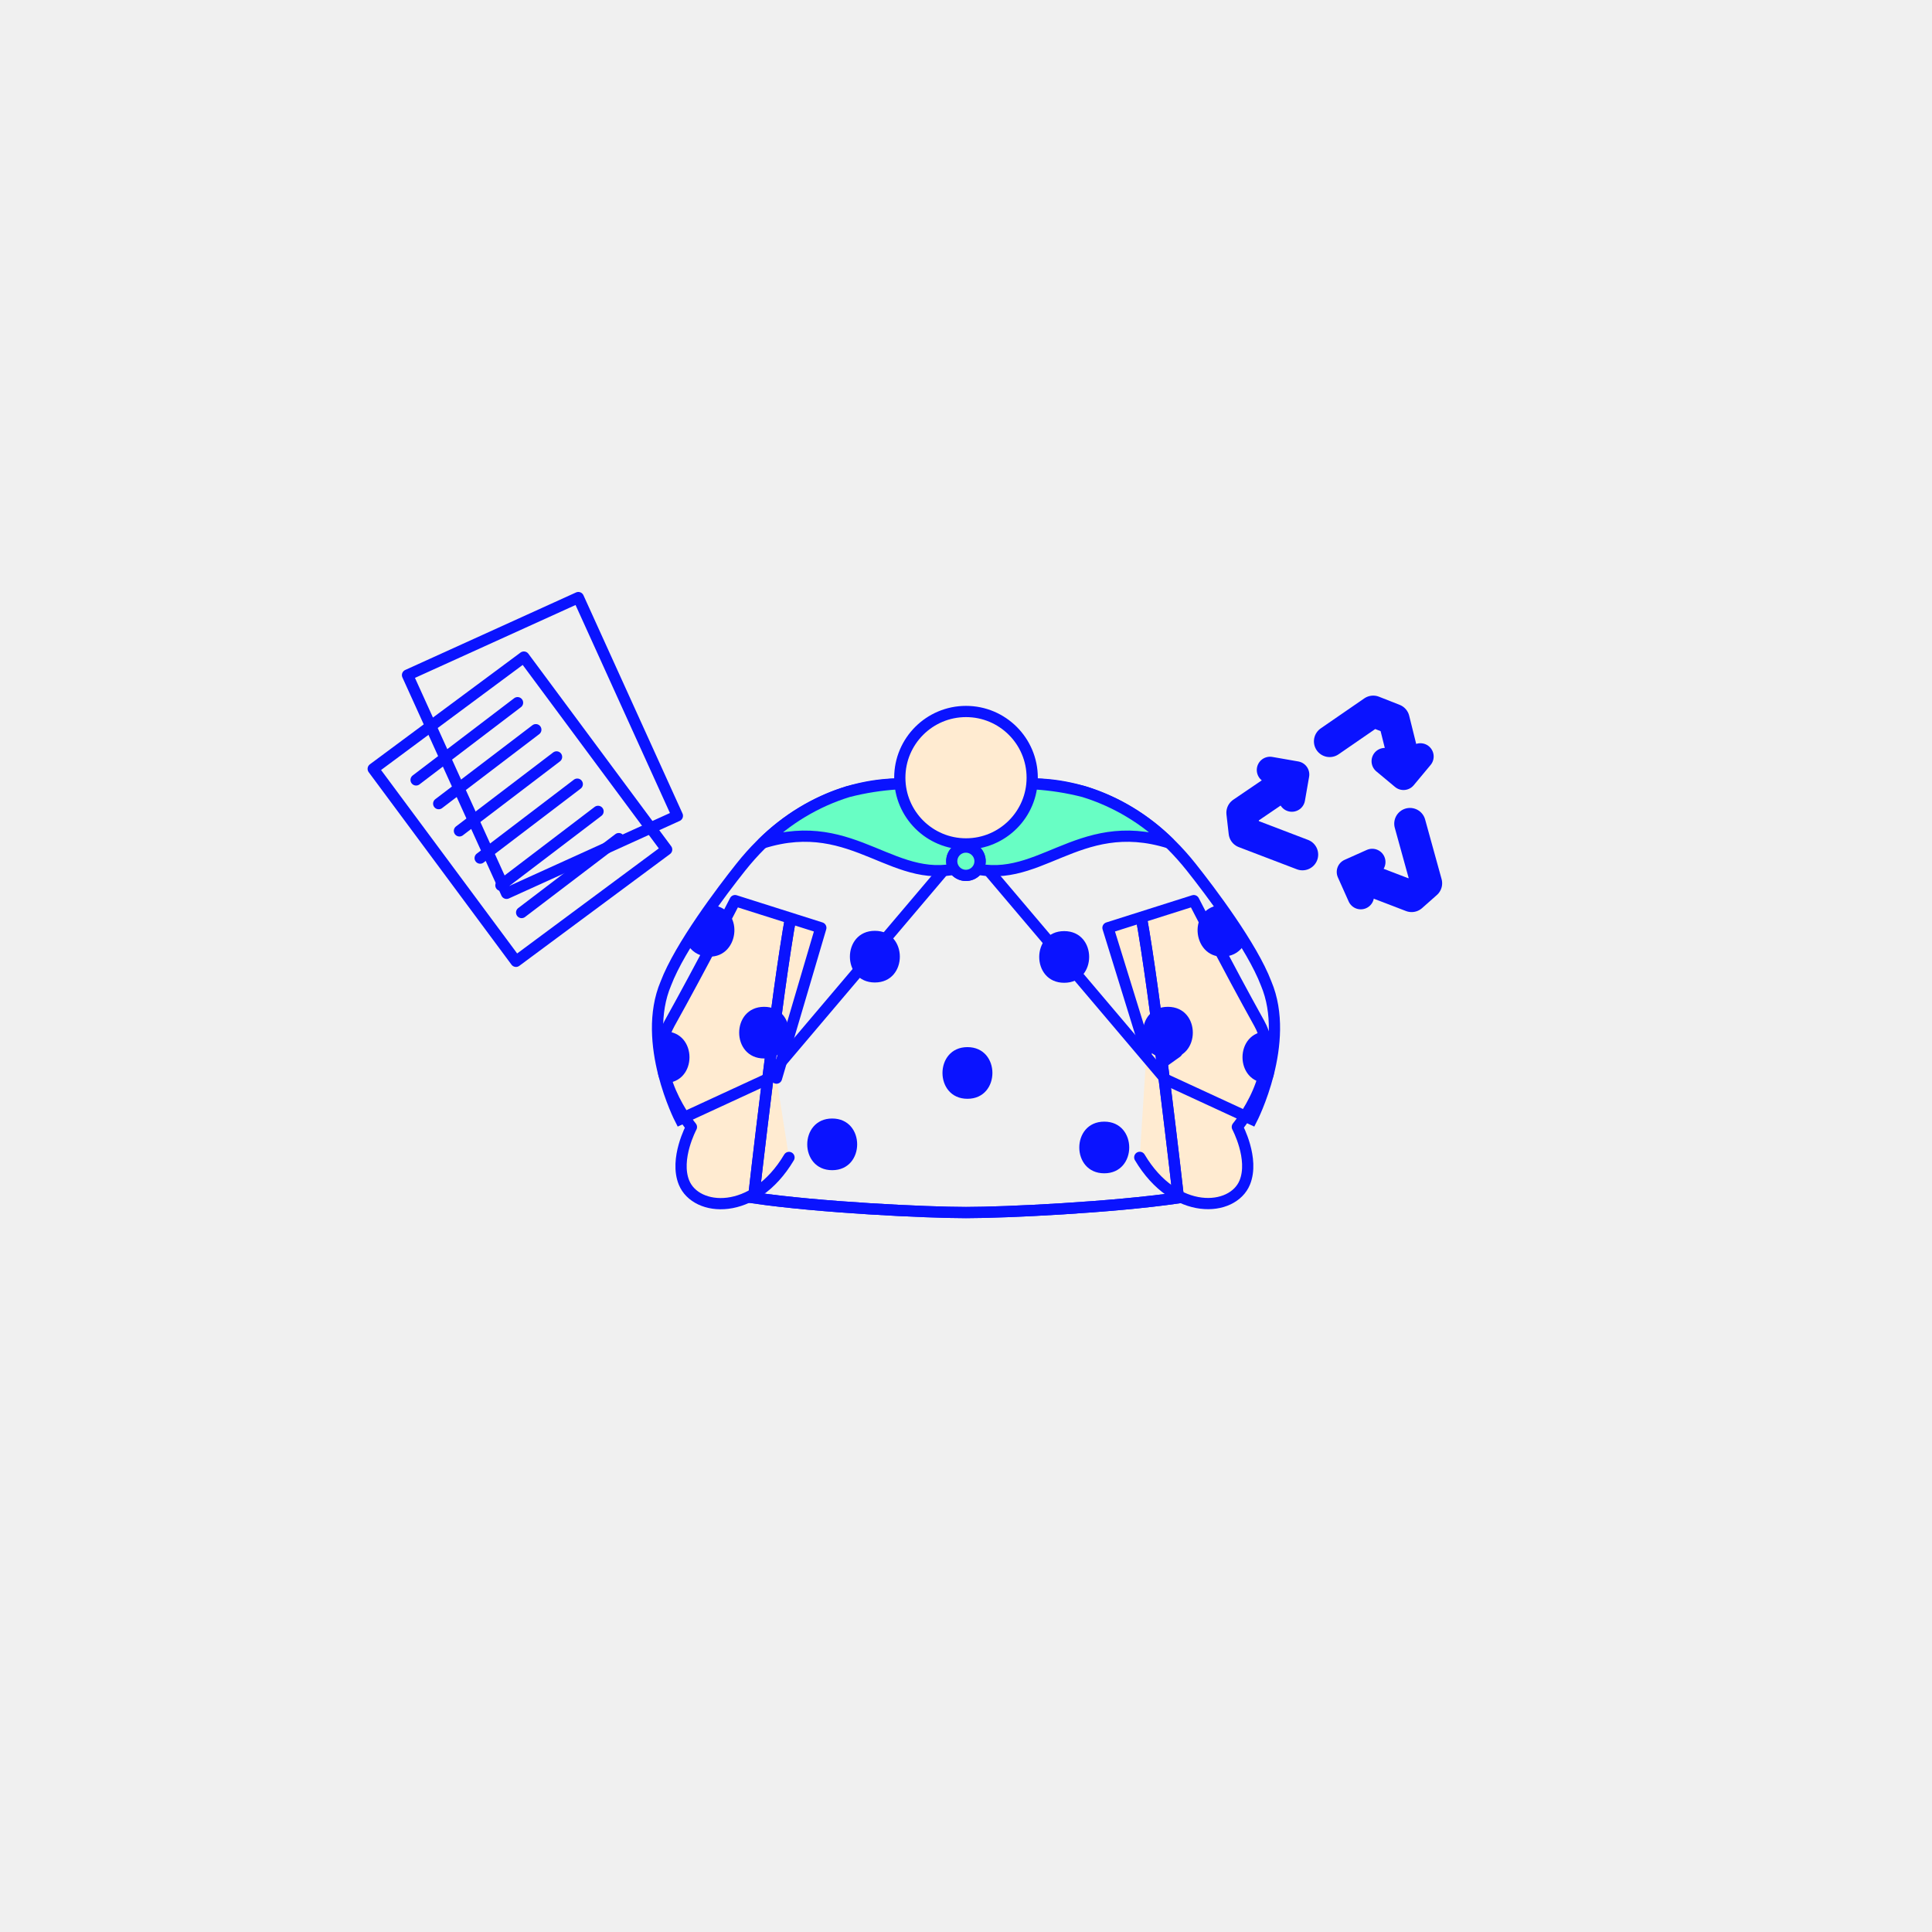
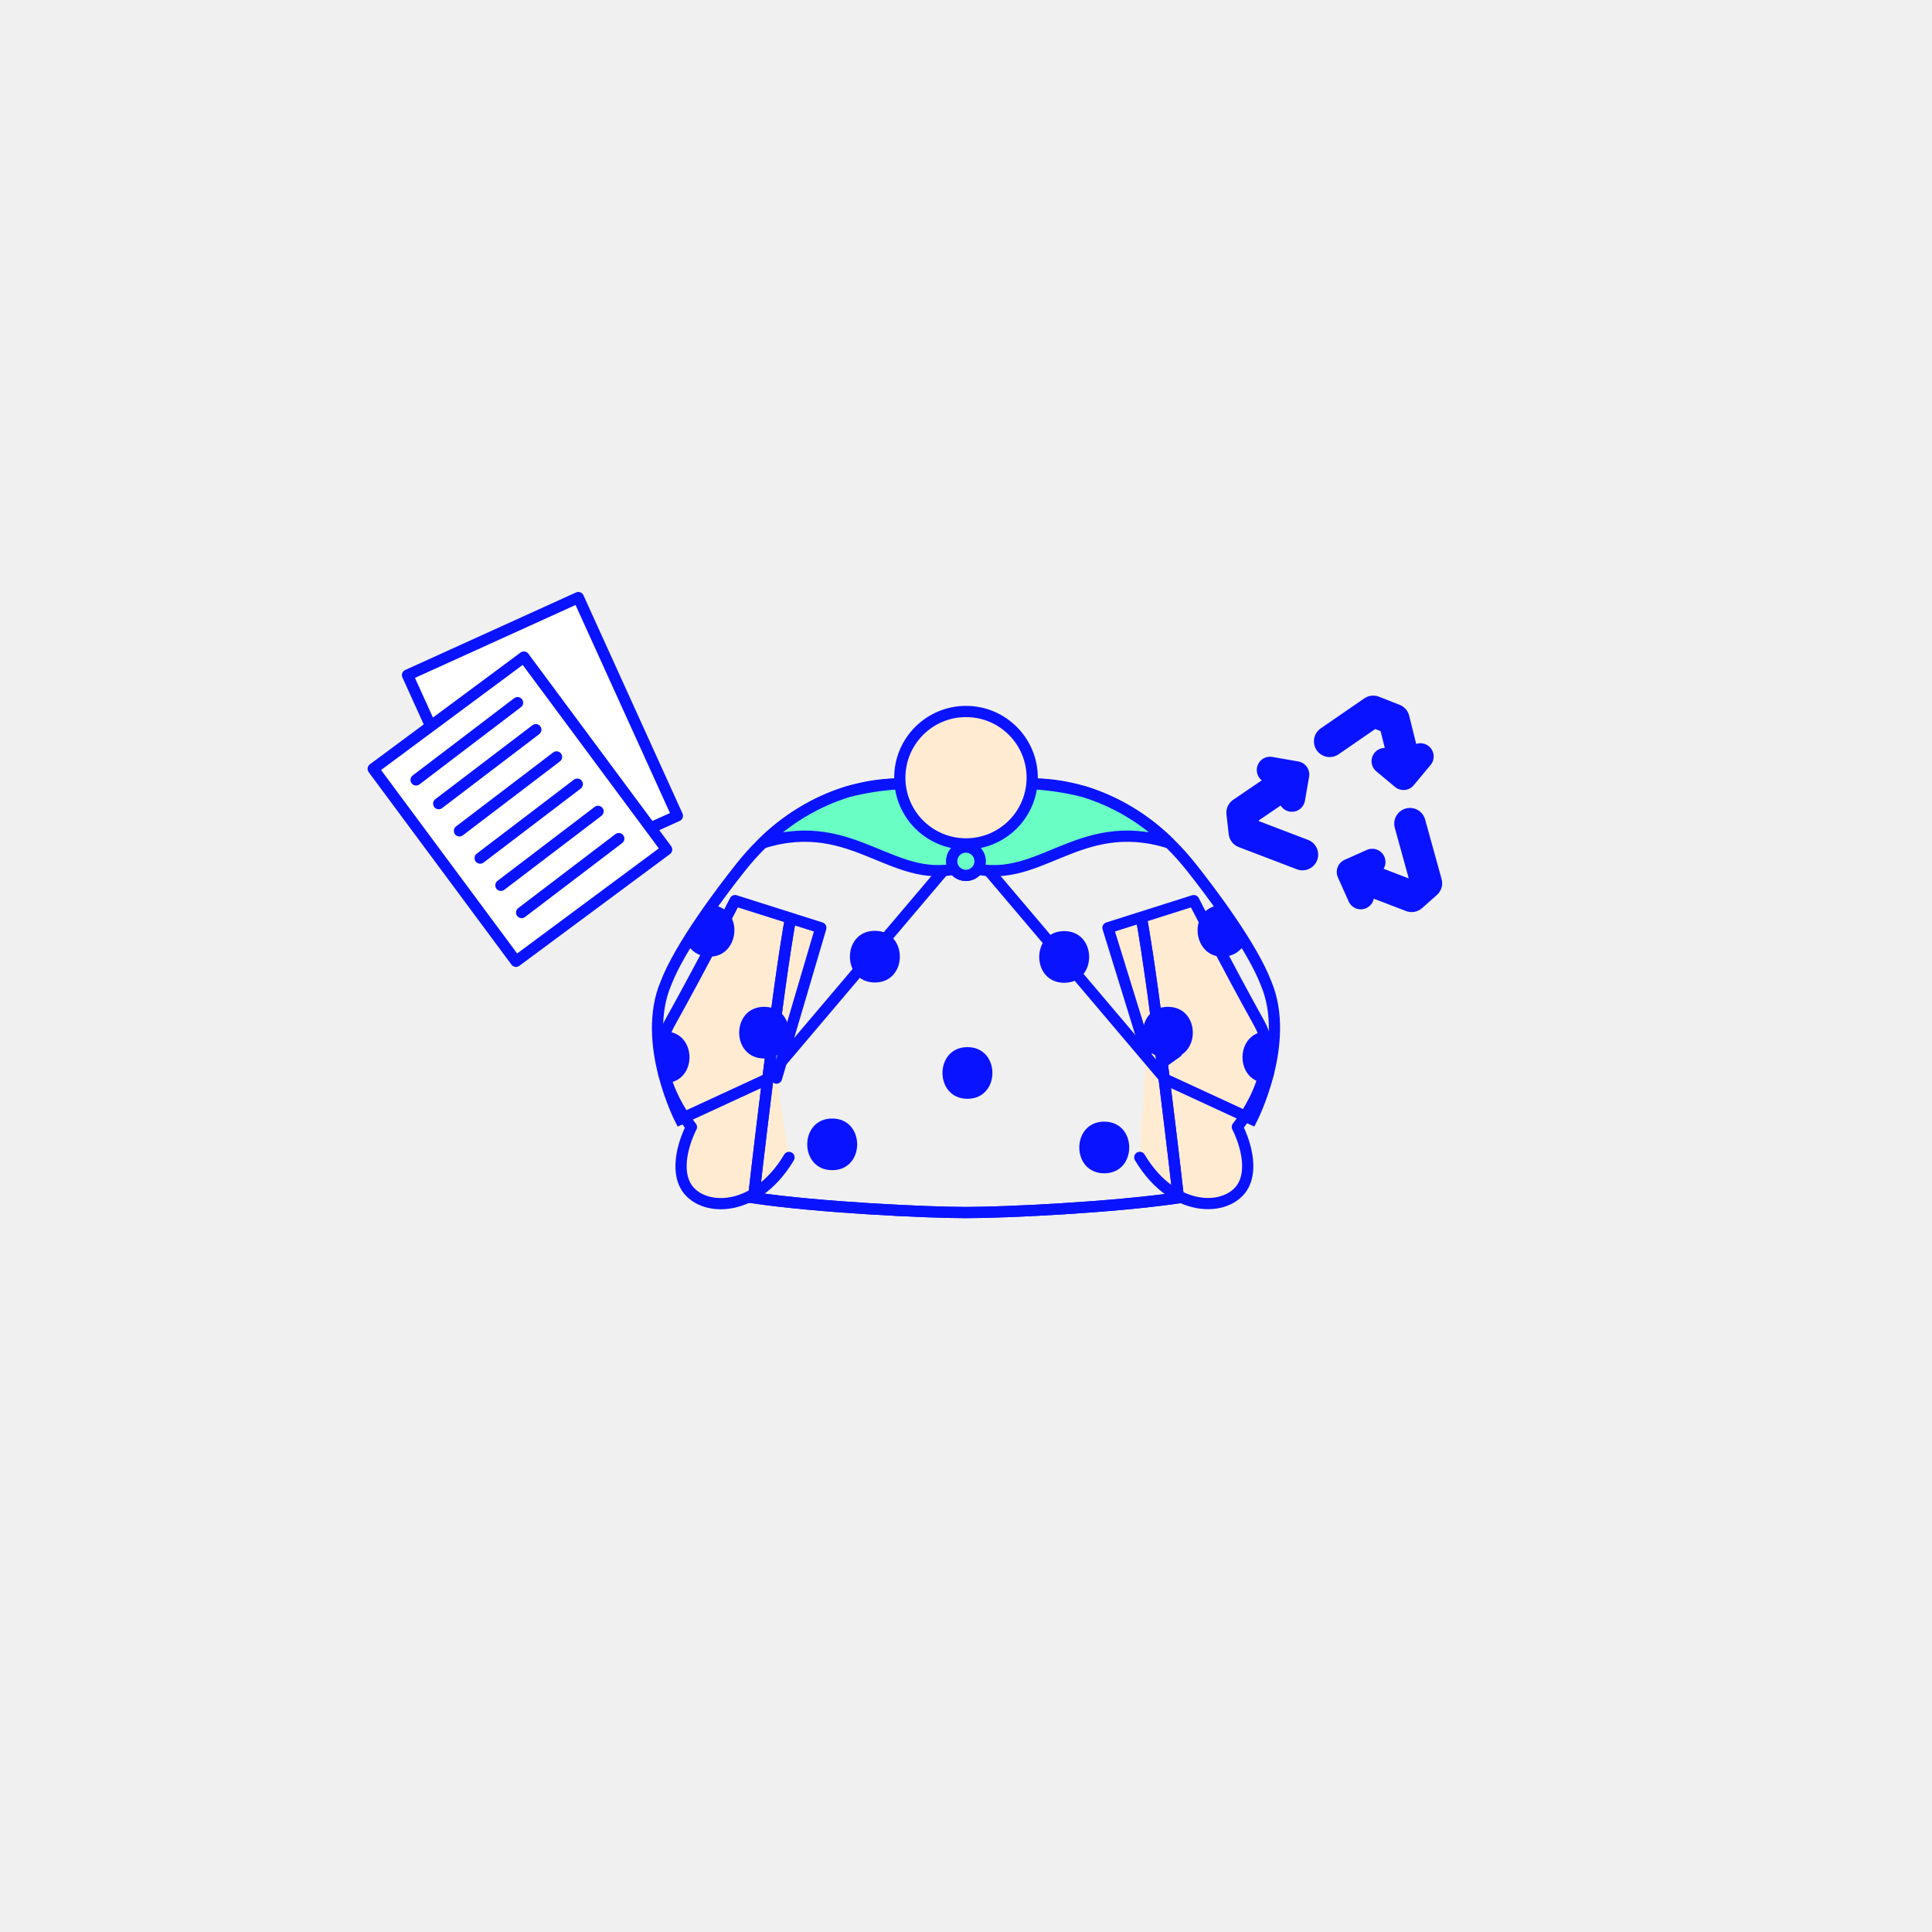
<svg xmlns="http://www.w3.org/2000/svg" class="tree-image-resource" viewBox="0 0 860 860" fill="none">
  <g clip-path="url(#clip0_203_3645)">
    <path d="M345.639 479.91L365.379 413L327.199 400.9C327.199 400.9 311.999 430.54 297.999 455.63C286.599 476.1 307.779 501.68 307.779 501.68C307.779 501.68 300.169 515.85 304.479 526.41C309.799 539.46 335.549 541.58 351.209 515.22" fill="#FFEBD1" />
    <path d="M345.639 479.91L365.379 413L327.199 400.9C327.199 400.9 311.999 430.54 297.999 455.63C286.599 476.1 307.779 501.68 307.779 501.68C307.779 501.68 300.169 515.85 304.479 526.41C309.799 539.46 335.549 541.58 351.209 515.22" stroke="#0A13FF" stroke-width="5" stroke-linecap="round" stroke-linejoin="round" />
    <path d="M429.999 375.64L341.109 480.52L302.799 498.21C302.799 498.21 285.249 464.11 296.399 437.77C302.689 421.23 321.399 396.49 329.779 385.97C352.479 357.41 380.349 348.97 400.149 348.97H426.999" class="fill" />
    <path d="M429.999 375.64L341.109 480.52L302.799 498.21C302.799 498.21 285.249 464.11 296.399 437.77C302.689 421.23 321.399 396.49 329.779 385.97C352.479 357.41 380.349 348.97 400.149 348.97H426.999" stroke="#0A13FF" stroke-width="5" stroke-miterlimit="10" />
    <path d="M295.808 459.11C310.608 459.11 310.628 482.11 295.808 482.11C291.628 482.11 292.688 469.56 292.688 469.56C292.688 469.56 289.998 459.11 295.808 459.11Z" fill="#0A13FF" />
    <path d="M340.15 448.17C354.95 448.17 354.98 471.17 340.15 471.17C325.32 471.17 325.33 448.17 340.15 448.17Z" fill="#0A13FF" />
    <path d="M317.309 402.92C331.979 404.92 328.949 427.68 314.259 425.72C312.553 425.558 310.912 424.981 309.479 424.04C308.047 423.099 306.866 421.822 306.039 420.32L317.309 402.92Z" fill="#0A13FF" />
    <path d="M510.329 468.37L493.199 413L531.379 400.9C531.379 400.9 546.599 430.5 560.559 455.59C571.959 476.06 550.779 501.64 550.779 501.64C550.779 501.64 558.399 515.81 554.089 526.37C548.759 539.42 523.009 541.54 507.349 515.18" fill="#FFEBD1" />
    <path d="M510.329 468.37L493.199 413L531.379 400.9C531.379 400.9 546.599 430.5 560.559 455.59C571.959 476.06 550.779 501.64 550.779 501.64C550.779 501.64 558.399 515.81 554.089 526.37C548.759 539.42 523.009 541.54 507.349 515.18" stroke="#0A13FF" stroke-width="5" stroke-linecap="round" stroke-linejoin="round" />
    <path d="M516.66 473.5L523.84 468.37" stroke="#0A13FF" stroke-width="5" stroke-linecap="round" stroke-linejoin="round" />
-     <path d="M257.438 266.001L181.402 300.509L225.489 397.653L301.525 363.145L257.438 266.001Z" class="fill" stroke="#0A13FF" stroke-width="5" stroke-linecap="round" stroke-linejoin="round" />
-     <path d="M233.19 292.489L166.129 342.238L229.689 427.916L296.751 378.166L233.19 292.489Z" class="fill" stroke="#0A13FF" stroke-width="5" stroke-linecap="round" stroke-linejoin="round" />
+     <path d="M257.438 266.001L181.402 300.509L225.489 397.653L301.525 363.145L257.438 266.001Z" fill="#FFFFFF" stroke="#0A13FF" stroke-width="5" stroke-linecap="round" stroke-linejoin="round" />
+     <path d="M233.19 292.489L166.129 342.238L229.689 427.916L296.751 378.166L233.19 292.489Z" fill="#FFFFFF" stroke="#0A13FF" stroke-width="5" stroke-linecap="round" stroke-linejoin="round" />
    <path d="M185.219 347.17L230.379 312.79" stroke="#0A13FF" stroke-width="5" stroke-linecap="round" stroke-linejoin="round" />
    <path d="M195.281 357.73L238.511 324.81" stroke="#0A13FF" stroke-width="5" stroke-linecap="round" stroke-linejoin="round" />
    <path d="M204.512 369.85L247.742 336.93" stroke="#0A13FF" stroke-width="5" stroke-linecap="round" stroke-linejoin="round" />
    <path d="M213.738 381.97L256.968 349.05" stroke="#0A13FF" stroke-width="5" stroke-linecap="round" stroke-linejoin="round" />
    <path d="M222.969 394.09L266.209 361.17" stroke="#0A13FF" stroke-width="5" stroke-linecap="round" stroke-linejoin="round" />
    <path d="M232.199 406.2L275.439 373.29" stroke="#0A13FF" stroke-width="5" stroke-linecap="round" stroke-linejoin="round" />
    <path d="M574.628 347L552.898 361.78L553.898 370.53L579.768 380.41" stroke="#0A13FF" stroke-width="14" stroke-linecap="round" stroke-linejoin="round" />
    <path d="M603.801 389.59L628.361 399L634.951 393.17L627.621 366.64" stroke="#0A13FF" stroke-width="14" stroke-linecap="round" stroke-linejoin="round" />
    <path d="M623.911 334.07L620.481 320.27L611.261 316.64L591.871 330" stroke="#0A13FF" stroke-width="14" stroke-linecap="round" stroke-linejoin="round" />
    <path d="M610.82 383.72L600.93 388.14L605.73 398.87" class="fill" />
    <path d="M610.82 383.72L600.93 388.14L605.73 398.87" stroke="#0A13FF" stroke-width="11.81" stroke-linecap="round" stroke-linejoin="round" />
    <path d="M575.05 355.44L576.91 344.77L565.34 342.75" class="fill" />
    <path d="M575.05 355.44L576.91 344.77L565.34 342.75" stroke="#0A13FF" stroke-width="11.81" stroke-linecap="round" stroke-linejoin="round" />
    <path d="M616.43 338.83L624.75 345.76L632.27 336.74" class="fill" />
    <path d="M616.43 338.83L624.75 345.76L632.27 336.74" stroke="#0A13FF" stroke-width="11.81" stroke-linecap="round" stroke-linejoin="round" />
    <path d="M430 375.64L518.89 480.52L557.2 498.21C557.2 498.21 574.75 464.11 563.6 437.77C557.31 421.23 538.6 396.49 530.22 385.97C507.52 357.41 479.65 348.97 459.85 348.97H433" class="fill" />
    <path d="M430 375.64L518.89 480.52L557.2 498.21C557.2 498.21 574.75 464.11 563.6 437.77C557.31 421.23 538.6 396.49 530.22 385.97C507.52 357.41 479.65 348.97 459.85 348.97H433" stroke="#0A13FF" stroke-width="5" stroke-miterlimit="10" />
    <path d="M503.769 390.84C496.429 372.78 486.459 354.73 429.999 354.73C373.539 354.73 363.569 372.73 356.229 390.84C343.929 421.06 335.449 533.65 335.449 533.65C365.039 537.94 400.679 539.89 429.999 539.75C459.319 539.89 494.999 537.94 524.549 533.65C524.549 533.65 516.069 421.06 503.769 390.84Z" class="fill" />
    <path d="M377.5 352.39C363.175 356.824 350.137 364.661 339.5 375.23C380.91 362.23 398.26 396.08 430.01 385.5V377.9L413.65 348.9H399.65C392.172 349.352 384.755 350.52 377.5 352.39Z" fill="#68FEC4" stroke="#0A13FF" stroke-width="5" stroke-linecap="round" stroke-linejoin="round" />
    <path d="M482.498 352.39C496.823 356.824 509.861 364.661 520.498 375.23C479.088 362.23 461.738 396.08 429.988 385.5V377.9L446.348 348.9H460.348C467.826 349.352 475.244 350.52 482.498 352.39Z" fill="#68FEC4" stroke="#0A13FF" stroke-width="5" stroke-linecap="round" stroke-linejoin="round" />
    <path d="M430.001 375.65C446.277 375.65 459.471 362.456 459.471 346.18C459.471 329.904 446.277 316.71 430.001 316.71C413.725 316.71 400.531 329.904 400.531 346.18C400.531 362.456 413.725 375.65 430.001 375.65Z" fill="#FFEBD1" stroke="#0A13FF" stroke-width="5" stroke-miterlimit="10" />
    <path d="M429.999 389.66C433.479 389.66 436.299 386.839 436.299 383.36C436.299 379.881 433.479 377.06 429.999 377.06C426.52 377.06 423.699 379.881 423.699 383.36C423.699 386.839 426.52 389.66 429.999 389.66Z" fill="#68FEC4" stroke="#0A13FF" stroke-width="5" stroke-miterlimit="10" />
    <path d="M516.281 464.97L524.491 453.59" stroke="#0A13FF" stroke-width="5" stroke-linecap="round" stroke-linejoin="round" />
    <path d="M429.941 389.66C433.42 389.66 436.241 386.839 436.241 383.36C436.241 379.881 433.42 377.06 429.941 377.06C426.461 377.06 423.641 379.881 423.641 383.36C423.641 386.839 426.461 389.66 429.941 389.66Z" fill="#68FEC4" stroke="#0A13FF" stroke-width="5" stroke-miterlimit="10" />
    <path d="M507.849 407.25C514.189 441.59 524.549 533.19 524.549 533.19C494.959 537.48 447.909 539.75 429.999 539.75C412.089 539.75 364.999 537.48 335.449 533.19C335.449 533.19 345.809 441.59 352.149 407.25" class="fill" />
    <path d="M507.849 407.25C514.189 441.59 524.549 533.19 524.549 533.19C494.959 537.48 447.909 539.75 429.999 539.75C412.089 539.75 364.999 537.48 335.449 533.19C335.449 533.19 345.809 441.59 352.149 407.25" stroke="#0A13FF" stroke-width="5" stroke-miterlimit="10" />
    <path d="M564.19 459.11C549.39 459.11 549.37 482.11 564.19 482.11C568.37 482.11 567.31 469.56 567.31 469.56C567.31 469.56 570 459.11 564.19 459.11Z" fill="#0A13FF" />
    <path d="M519.85 448.17C505.05 448.17 505.02 471.17 519.85 471.17C534.68 471.17 534.67 448.17 519.85 448.17Z" fill="#0A13FF" />
    <path d="M542.689 402.92C528.019 404.92 531.049 427.68 545.689 425.72C547.395 425.558 549.036 424.981 550.469 424.04C551.901 423.099 553.082 421.822 553.909 420.32L542.689 402.92Z" fill="#0A13FF" />
    <path d="M507.849 407.25C514.189 441.59 524.549 533.19 524.549 533.19C494.959 537.48 447.909 539.75 429.999 539.75C412.089 539.75 364.999 537.48 335.449 533.19C335.449 533.19 345.809 441.59 352.149 407.25" class="fill" />
    <path d="M507.849 407.25C514.189 441.59 524.549 533.19 524.549 533.19C494.959 537.48 447.909 539.75 429.999 539.75C412.089 539.75 364.999 537.48 335.449 533.19C335.449 533.19 345.809 441.59 352.149 407.25" stroke="#0A13FF" stroke-width="5" stroke-miterlimit="10" />
    <path d="M491.541 499.28C476.741 499.28 476.711 522.28 491.541 522.28C506.371 522.28 506.361 499.28 491.541 499.28Z" fill="#0A13FF" />
    <path d="M370.44 497.89C355.64 497.89 355.62 520.89 370.44 520.89C385.26 520.89 385.26 497.89 370.44 497.89Z" fill="#0A13FF" />
    <path d="M430.639 466.11C415.839 466.11 415.819 489.11 430.639 489.11C445.459 489.11 445.469 466.11 430.639 466.11Z" fill="#0A13FF" />
    <path d="M473.701 414.47C458.901 414.47 458.881 437.47 473.701 437.47C488.521 437.47 488.531 414.47 473.701 414.47Z" fill="#0A13FF" />
    <path d="M389.432 414.34C374.632 414.34 374.602 437.34 389.432 437.34C404.262 437.34 404.252 414.34 389.432 414.34Z" fill="#0A13FF" />
  </g>
  <defs>
    <clipPath id="clip0_203_3645">
      <rect width="100%" height="100%" class="fill" />
    </clipPath>
  </defs>
</svg>
